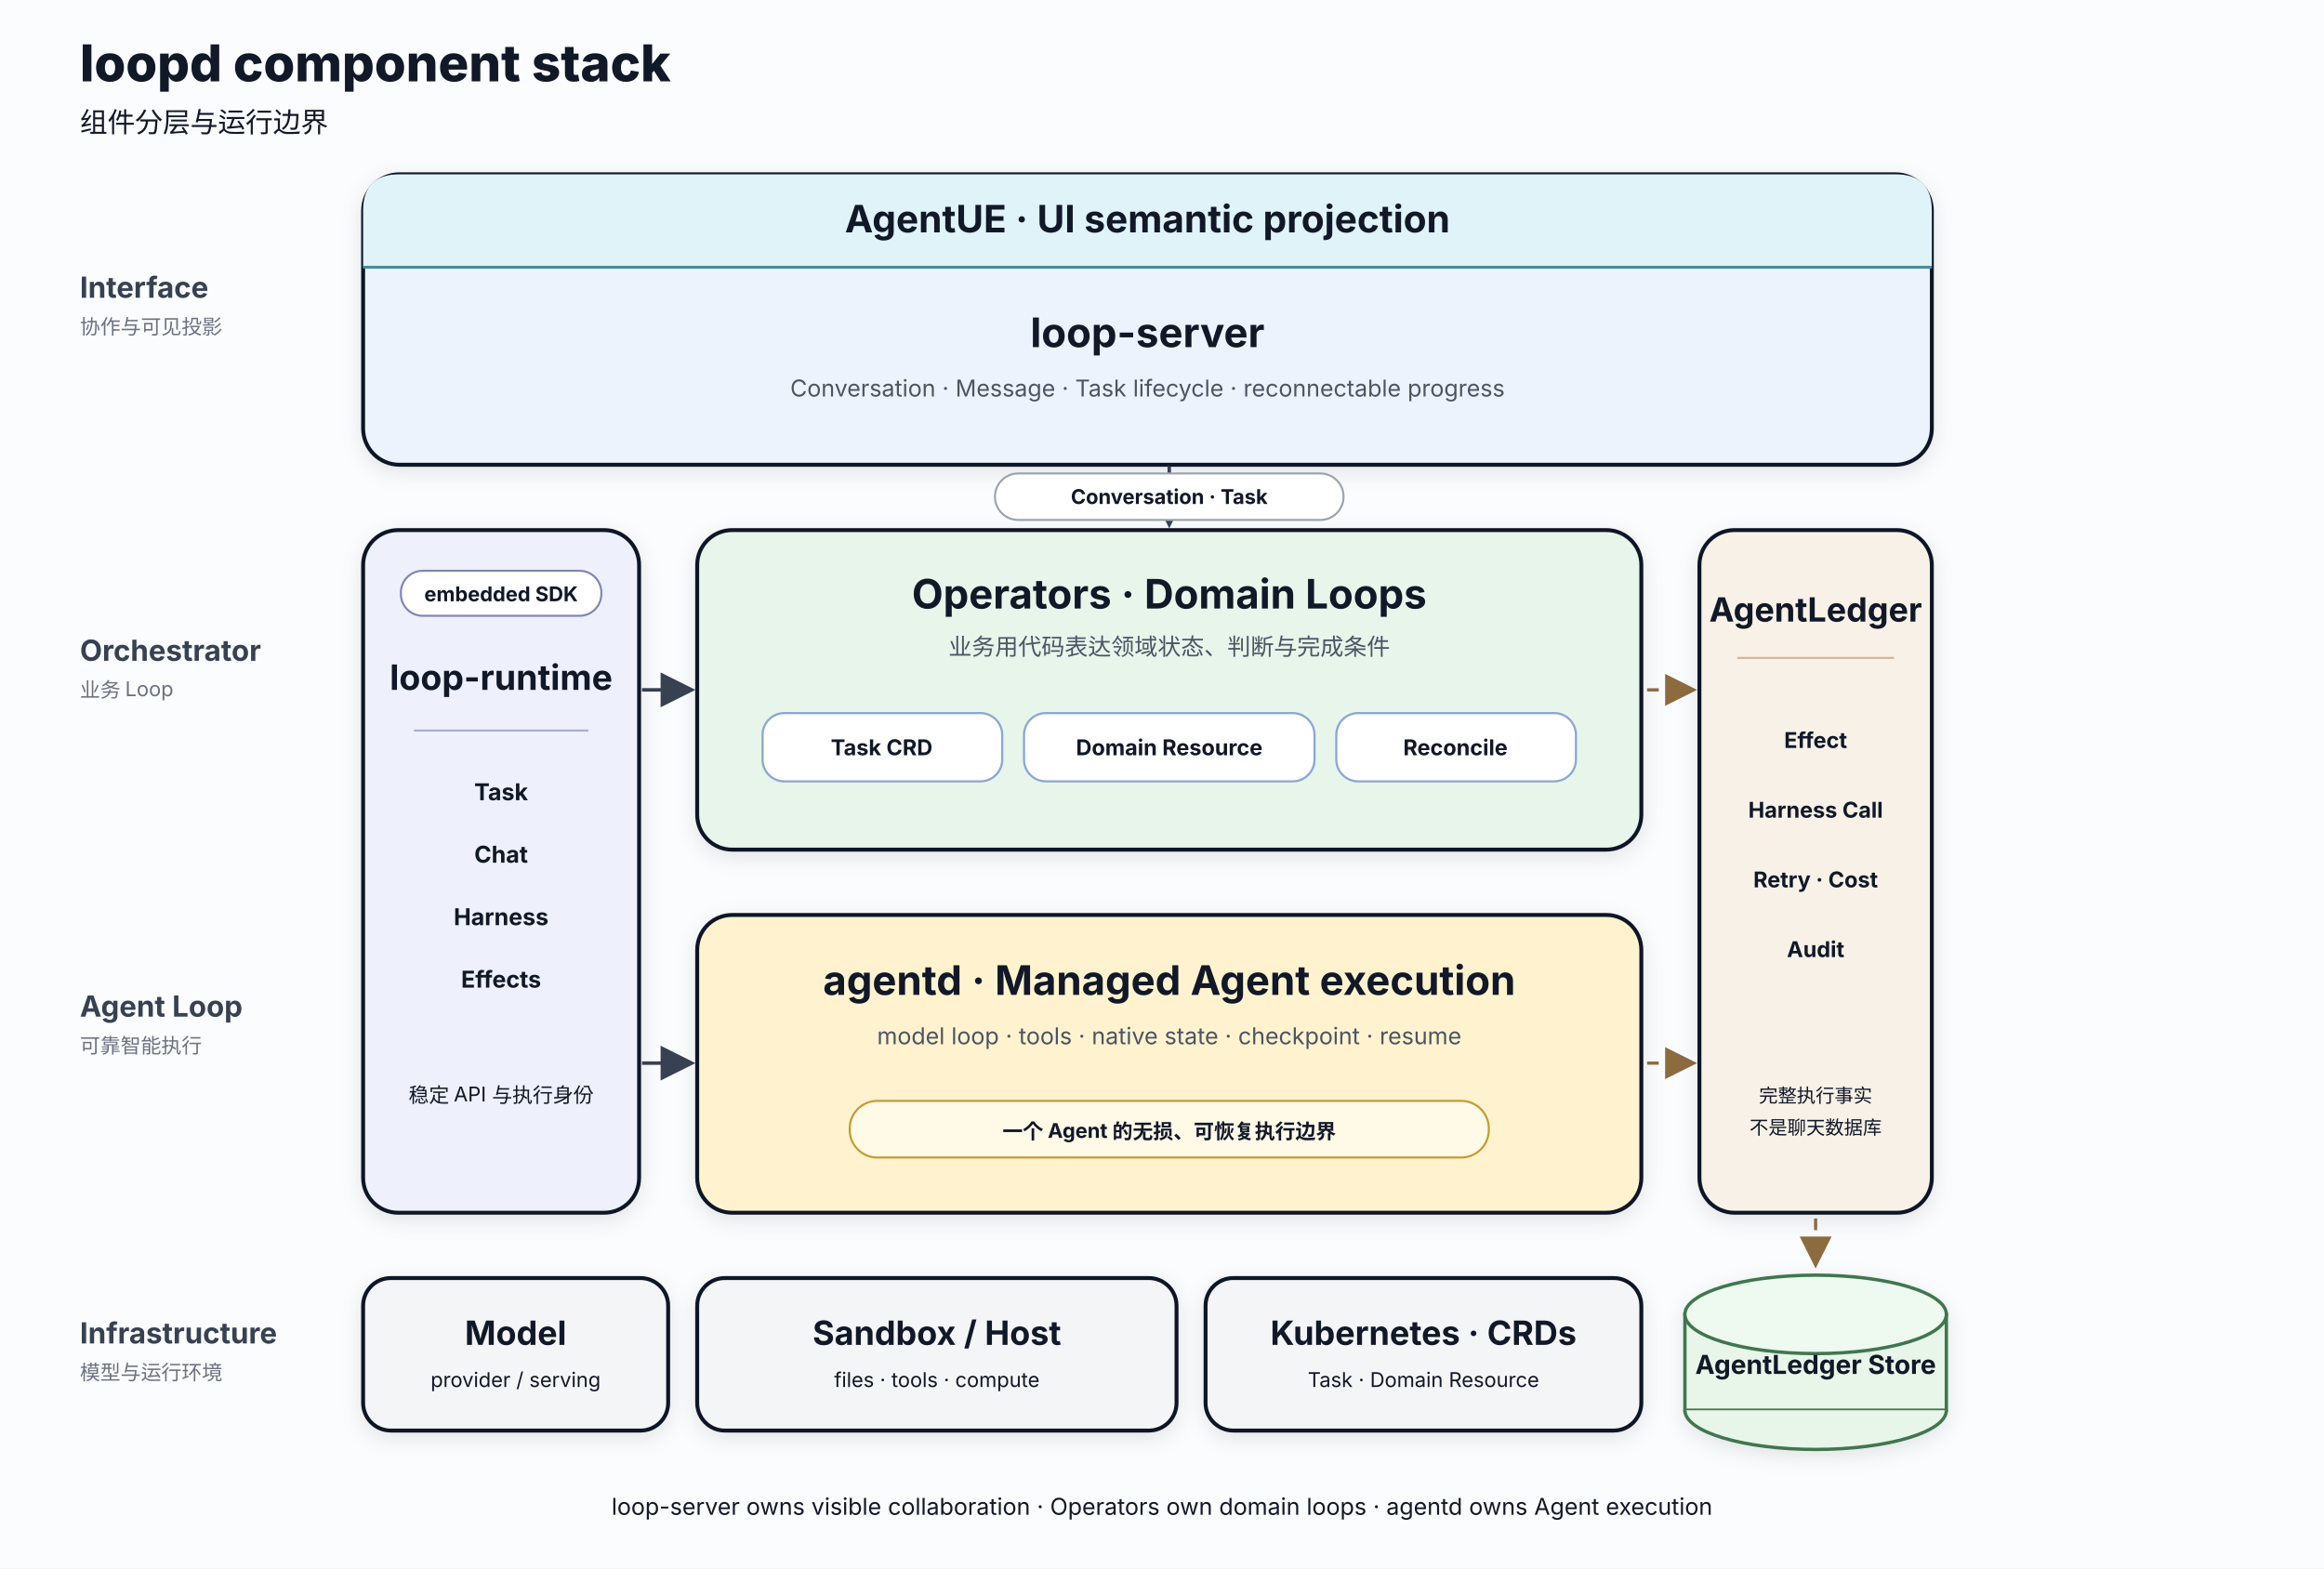
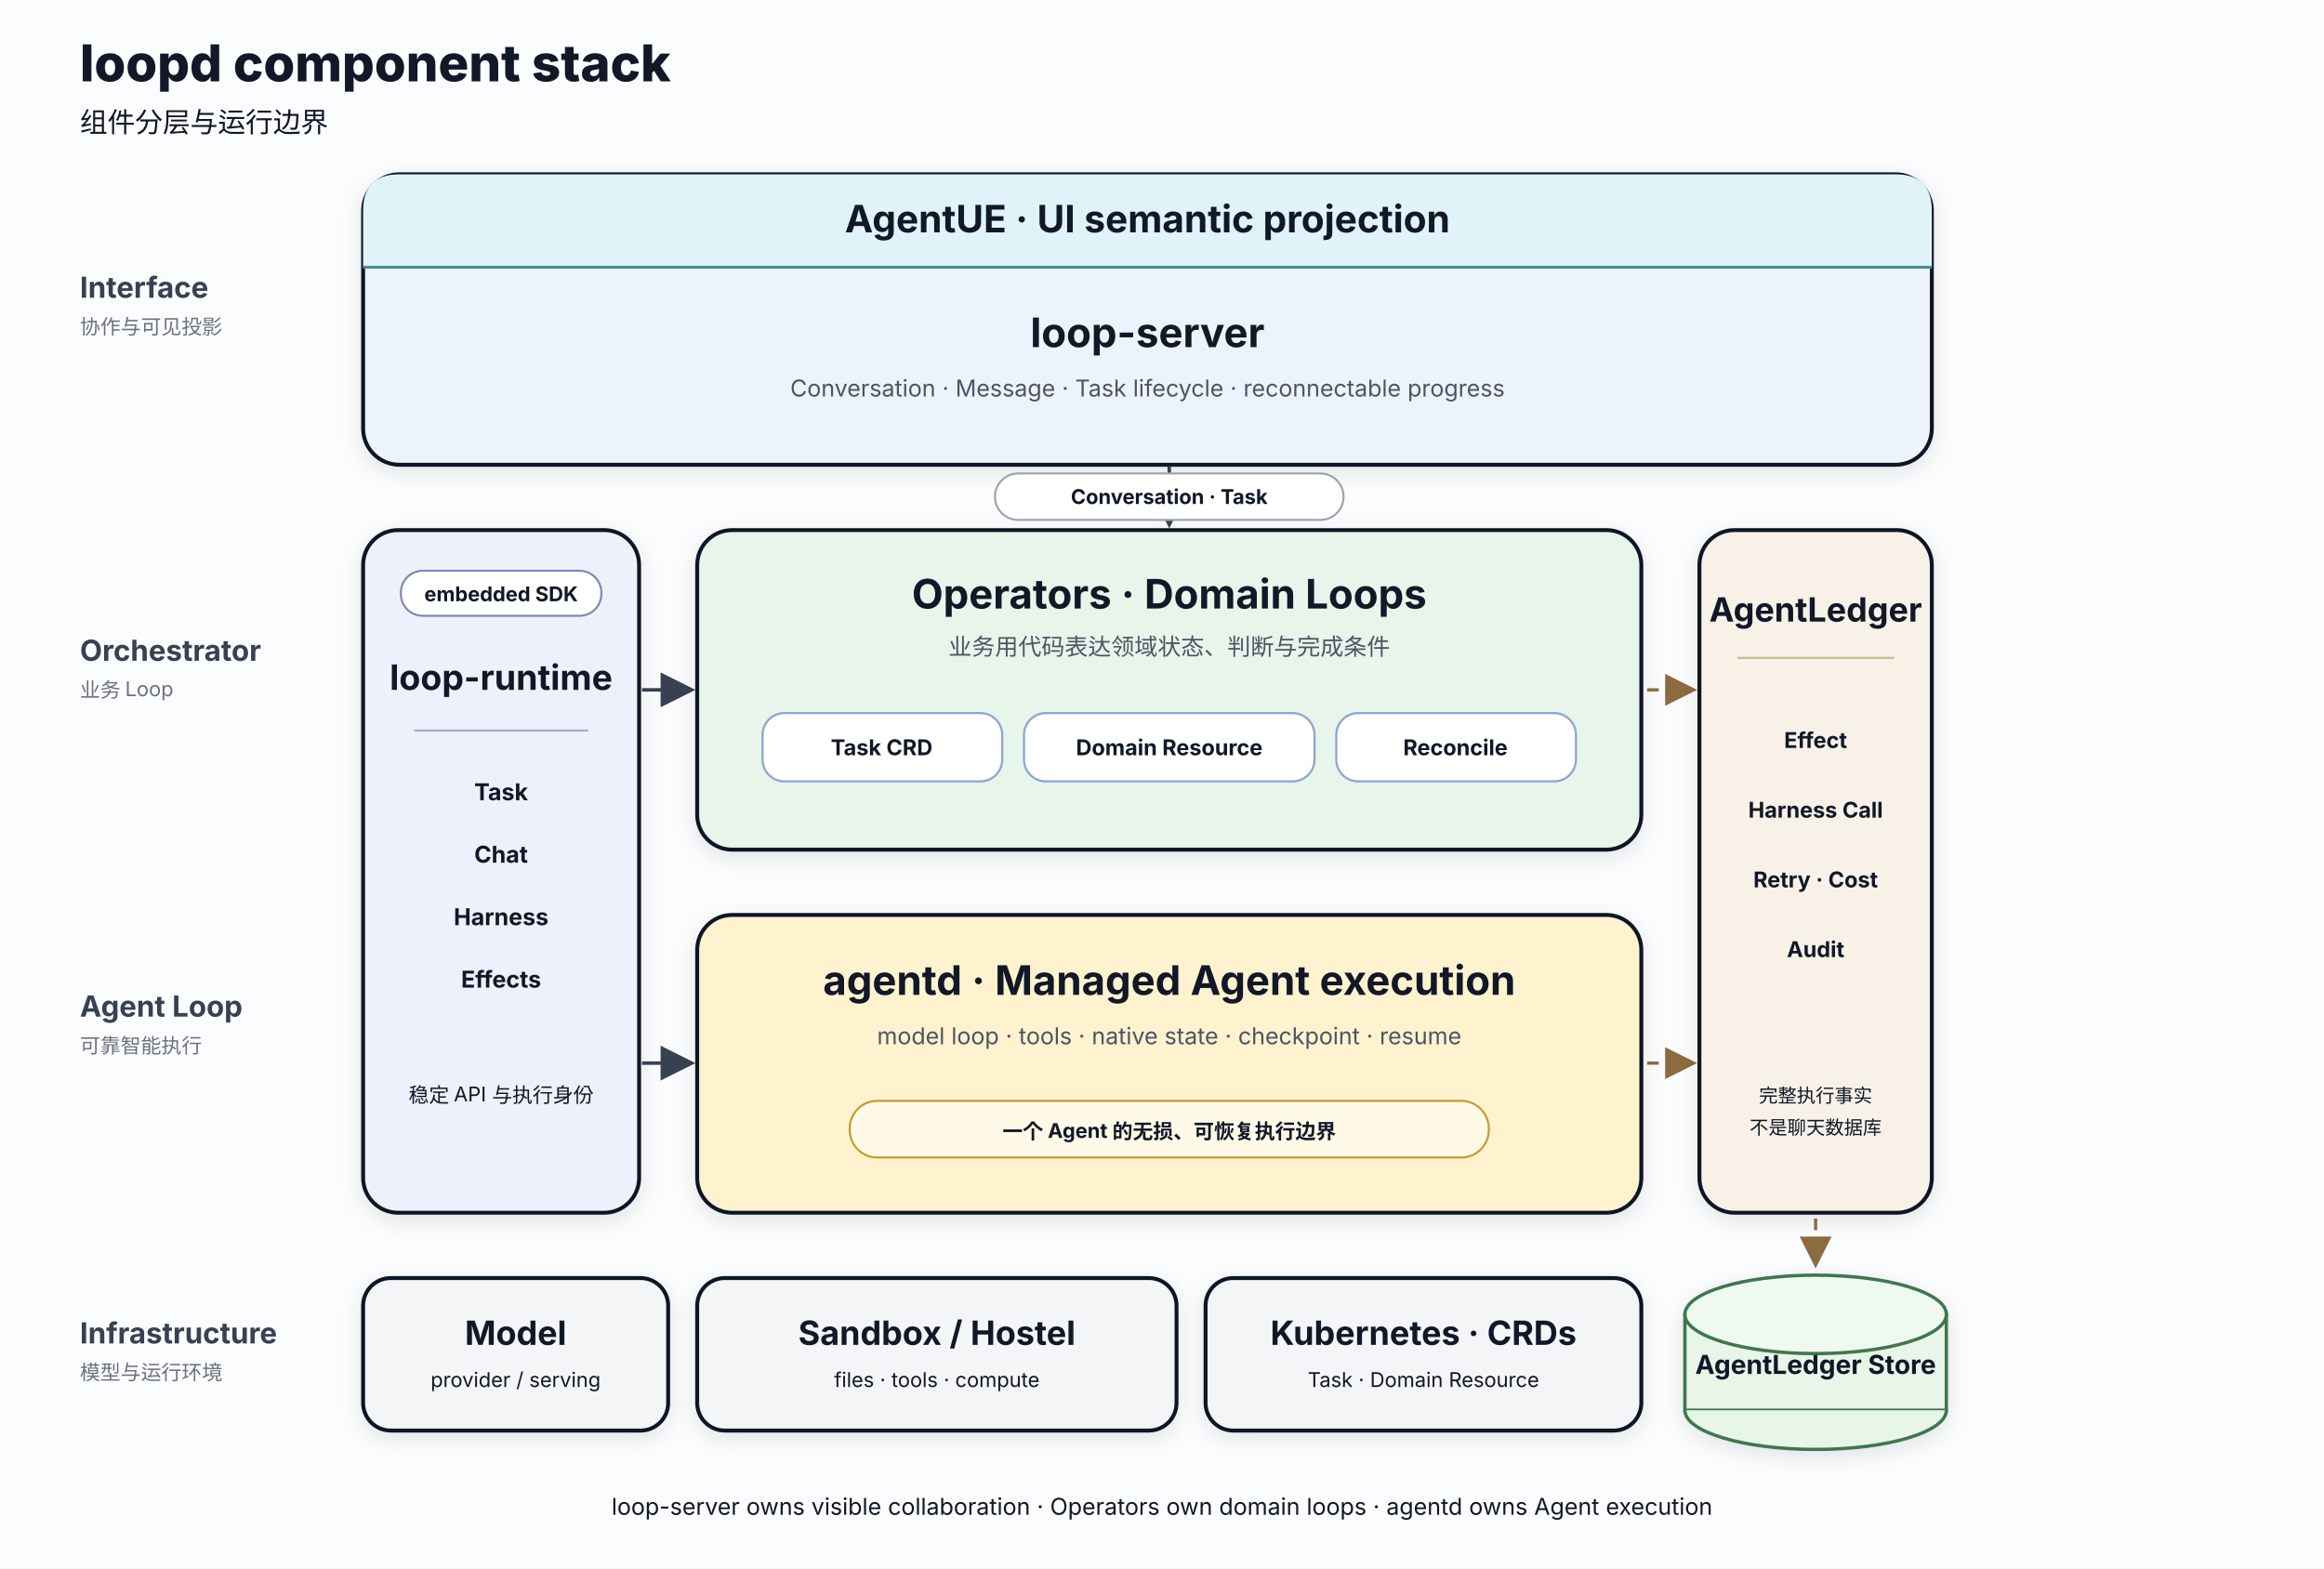
<svg xmlns="http://www.w3.org/2000/svg" width="1600" height="1080" viewBox="0 0 1600 1080" role="img" aria-labelledby="title desc">
  <defs>
    <filter id="shadow" x="-20%" y="-20%" width="140%" height="140%">
      <feDropShadow dx="0" dy="4" stdDeviation="7" flood-color="#111827" flood-opacity="0.10" />
    </filter>
    <marker id="arrow" markerWidth="10" markerHeight="10" refX="8" refY="5" orient="auto" markerUnits="strokeWidth">
      <path d="M 0 0 L 10 5 L 0 10 z" fill="#374151" />
    </marker>
    <marker id="ledger-arrow" markerWidth="10" markerHeight="10" refX="8" refY="5" orient="auto" markerUnits="strokeWidth">
      <path d="M 0 0 L 10 5 L 0 10 z" fill="#8c6b3f" />
    </marker>
    <style>
      text {
        font-family: Inter, ui-sans-serif, -apple-system, BlinkMacSystemFont, "Segoe UI", "PingFang SC", sans-serif;
        fill: #111827;
      }
      .layer-name {
        font-size: 20px;
        font-weight: 720;
        fill: #374151;
      }
      .layer-detail {
        font-size: 14px;
        fill: #6b7280;
      }
      .card {
        stroke: #111827;
        stroke-width: 2.7;
        filter: url(#shadow);
      }
      .card-title {
        font-size: 28px;
        font-weight: 740;
        text-anchor: middle;
      }
      .card-detail {
        font-size: 16px;
        fill: #4b5563;
        text-anchor: middle;
      }
      .pill {
        fill: #ffffff;
        stroke: #8da7d3;
        stroke-width: 1.5;
      }
      .pill-text {
        font-size: 15px;
        font-weight: 650;
        text-anchor: middle;
      }
      .flow {
        fill: none;
        stroke: #374151;
        stroke-width: 2.4;
        marker-end: url(#arrow);
      }
      .ledger-flow {
        fill: none;
        stroke: #8c6b3f;
        stroke-width: 2.2;
        stroke-dasharray: 8 7;
        marker-end: url(#ledger-arrow);
      }
    </style>
  </defs>
  <rect width="1600" height="1080" fill="#fbfcfe" />
  <text x="55" y="56" font-size="35" font-weight="760">loopd component stack</text>
  <text x="55" y="91" font-size="19" fill="#6b7280">组件分层与运行边界</text>
  <text class="layer-name" x="55" y="205">Interface</text>
  <text class="layer-detail" x="55" y="230">协作与可见投影</text>
  <text class="layer-name" x="55" y="455">Orchestrator</text>
  <text class="layer-detail" x="55" y="480">业务 Loop</text>
  <text class="layer-name" x="55" y="700">Agent Loop</text>
  <text class="layer-detail" x="55" y="725">可靠智能执行</text>
  <text class="layer-name" x="55" y="925">Infrastructure</text>
  <text class="layer-detail" x="55" y="950">模型与运行环境</text>
  <rect class="card" x="250" y="120" width="1080" height="200" rx="25" fill="#edf3fc" />
  <path d="M 275 120 H 1305 Q 1330 120 1330 145 V 184 H 250 V 145 Q 250 120 275 120 Z" fill="#dff3f8" />
  <line x1="250" y1="184" x2="1330" y2="184" stroke="#4c8a9c" stroke-width="2" />
  <text x="790" y="160" font-size="26" font-weight="730" text-anchor="middle">AgentUE · UI semantic projection</text>
  <text class="card-title" x="790" y="239">loop-server</text>
  <text class="card-detail" x="790" y="273">Conversation · Message · Task lifecycle · reconnectable progress</text>
  <line class="flow" x1="805" y1="321" x2="805" y2="359" />
  <rect x="685" y="326" width="240" height="32" rx="16" fill="#ffffff" stroke="#9ca3af" stroke-width="1.4" />
  <text x="805" y="347" font-size="14" font-weight="650" text-anchor="middle">Conversation · Task</text>
  <rect class="card" x="250" y="365" width="190" height="470" rx="24" fill="#eef0fb" />
  <rect x="276" y="393" width="138" height="31" rx="15" fill="#ffffff" stroke="#7f86b6" stroke-width="1.4" />
  <text x="345" y="414" font-size="14" font-weight="680" text-anchor="middle">embedded SDK</text>
  <text x="345" y="475" font-size="24" font-weight="740" text-anchor="middle">loop-runtime</text>
  <line x1="285" y1="503" x2="405" y2="503" stroke="#a8add0" stroke-width="1.4" />
  <text x="345" y="551" font-size="16" font-weight="650" text-anchor="middle">Task</text>
  <text x="345" y="594" font-size="16" font-weight="650" text-anchor="middle">Chat</text>
  <text x="345" y="637" font-size="16" font-weight="650" text-anchor="middle">Harness</text>
  <text x="345" y="680" font-size="16" font-weight="650" text-anchor="middle">Effects</text>
  <text x="345" y="759" font-size="14" fill="#5b628d" text-anchor="middle">稳定 API 与执行身份</text>
  <rect class="card" x="480" y="365" width="650" height="220" rx="24" fill="#e7f5eb" />
  <text class="card-title" x="805" y="419">Operators · Domain Loops</text>
  <text class="card-detail" x="805" y="451">业务用代码表达领域状态、判断与完成条件</text>
  <rect class="pill" x="525" y="491" width="165" height="47" rx="15" />
  <text class="pill-text" x="607" y="520">Task CRD</text>
  <rect class="pill" x="705" y="491" width="200" height="47" rx="15" />
  <text class="pill-text" x="805" y="520">Domain Resource</text>
  <rect class="pill" x="920" y="491" width="165" height="47" rx="15" />
  <text class="pill-text" x="1002" y="520">Reconcile</text>
  <rect class="card" x="480" y="630" width="650" height="205" rx="24" fill="#fff3cf" />
  <text class="card-title" x="805" y="685">agentd · Managed Agent execution</text>
  <text class="card-detail" x="805" y="719">model loop · tools · native state · checkpoint · resume</text>
  <rect x="585" y="758" width="440" height="39" rx="19" fill="#fff9e8" stroke="#c59a2c" stroke-width="1.4" />
  <text x="805" y="784" font-size="14" font-weight="650" text-anchor="middle">一个 Agent 的无损、可恢复执行边界</text>
  <line class="flow" x1="442" y1="475" x2="474" y2="475" />
  <line class="flow" x1="442" y1="732" x2="474" y2="732" />
  <line class="ledger-flow" x1="1134" y1="475" x2="1164" y2="475" />
  <line class="ledger-flow" x1="1134" y1="732" x2="1164" y2="732" />
  <rect class="card" x="1170" y="365" width="160" height="470" rx="24" fill="#f7f1e8" />
  <text x="1250" y="428" font-size="23" font-weight="740" text-anchor="middle">AgentLedger</text>
  <line x1="1196" y1="453" x2="1304" y2="453" stroke="#cbb895" stroke-width="1.4" />
  <text x="1250" y="515" font-size="15" font-weight="650" text-anchor="middle">Effect</text>
  <text x="1250" y="563" font-size="15" font-weight="650" text-anchor="middle">Harness Call</text>
  <text x="1250" y="611" font-size="15" font-weight="650" text-anchor="middle">Retry · Cost</text>
  <text x="1250" y="659" font-size="15" font-weight="650" text-anchor="middle">Audit</text>
  <text x="1250" y="759" font-size="13" fill="#80684a" text-anchor="middle">完整执行事实</text>
  <text x="1250" y="781" font-size="13" fill="#80684a" text-anchor="middle">不是聊天数据库</text>
  <rect class="card" x="250" y="880" width="210" height="105" rx="19" fill="#f4f5f7" />
  <text x="355" y="926" font-size="23" font-weight="700" text-anchor="middle">Model</text>
  <text x="355" y="955" font-size="14" fill="#4b5563" text-anchor="middle">provider / serving</text>
  <rect class="card" x="480" y="880" width="330" height="105" rx="19" fill="#f4f5f7" />
-   <text x="645" y="926" font-size="23" font-weight="700" text-anchor="middle">Sandbox / Host</text>
+   <text x="645" y="926" font-size="23" font-weight="700" text-anchor="middle">Sandbox / Hostel</text>
  <text x="645" y="955" font-size="14" fill="#4b5563" text-anchor="middle">files · tools · compute</text>
  <rect class="card" x="830" y="880" width="300" height="105" rx="19" fill="#f4f5f7" />
  <text x="980" y="926" font-size="23" font-weight="700" text-anchor="middle">Kubernetes · CRDs</text>
  <text x="980" y="955" font-size="14" fill="#4b5563" text-anchor="middle">Task · Domain Resource</text>
  <line class="ledger-flow" x1="1250" y1="839" x2="1250" y2="869" />
  <g filter="url(#shadow)">
    <rect x="1160" y="905" width="180" height="66" fill="#e8f5e9" stroke="#3f7650" stroke-width="2.3" />
    <ellipse cx="1250" cy="905" rx="90" ry="27" fill="#eef9f0" stroke="#3f7650" stroke-width="2.3" />
    <path d="M 1160 971 A 90 27 0 0 0 1340 971" fill="#e8f5e9" stroke="#3f7650" stroke-width="2.3" />
  </g>
  <text x="1250" y="946" font-size="18" font-weight="700" text-anchor="middle">AgentLedger Store</text>
  <text x="800" y="1043" font-size="16" fill="#6b7280" text-anchor="middle">loop-server owns visible collaboration · Operators own domain loops · agentd owns Agent execution</text>
</svg>
